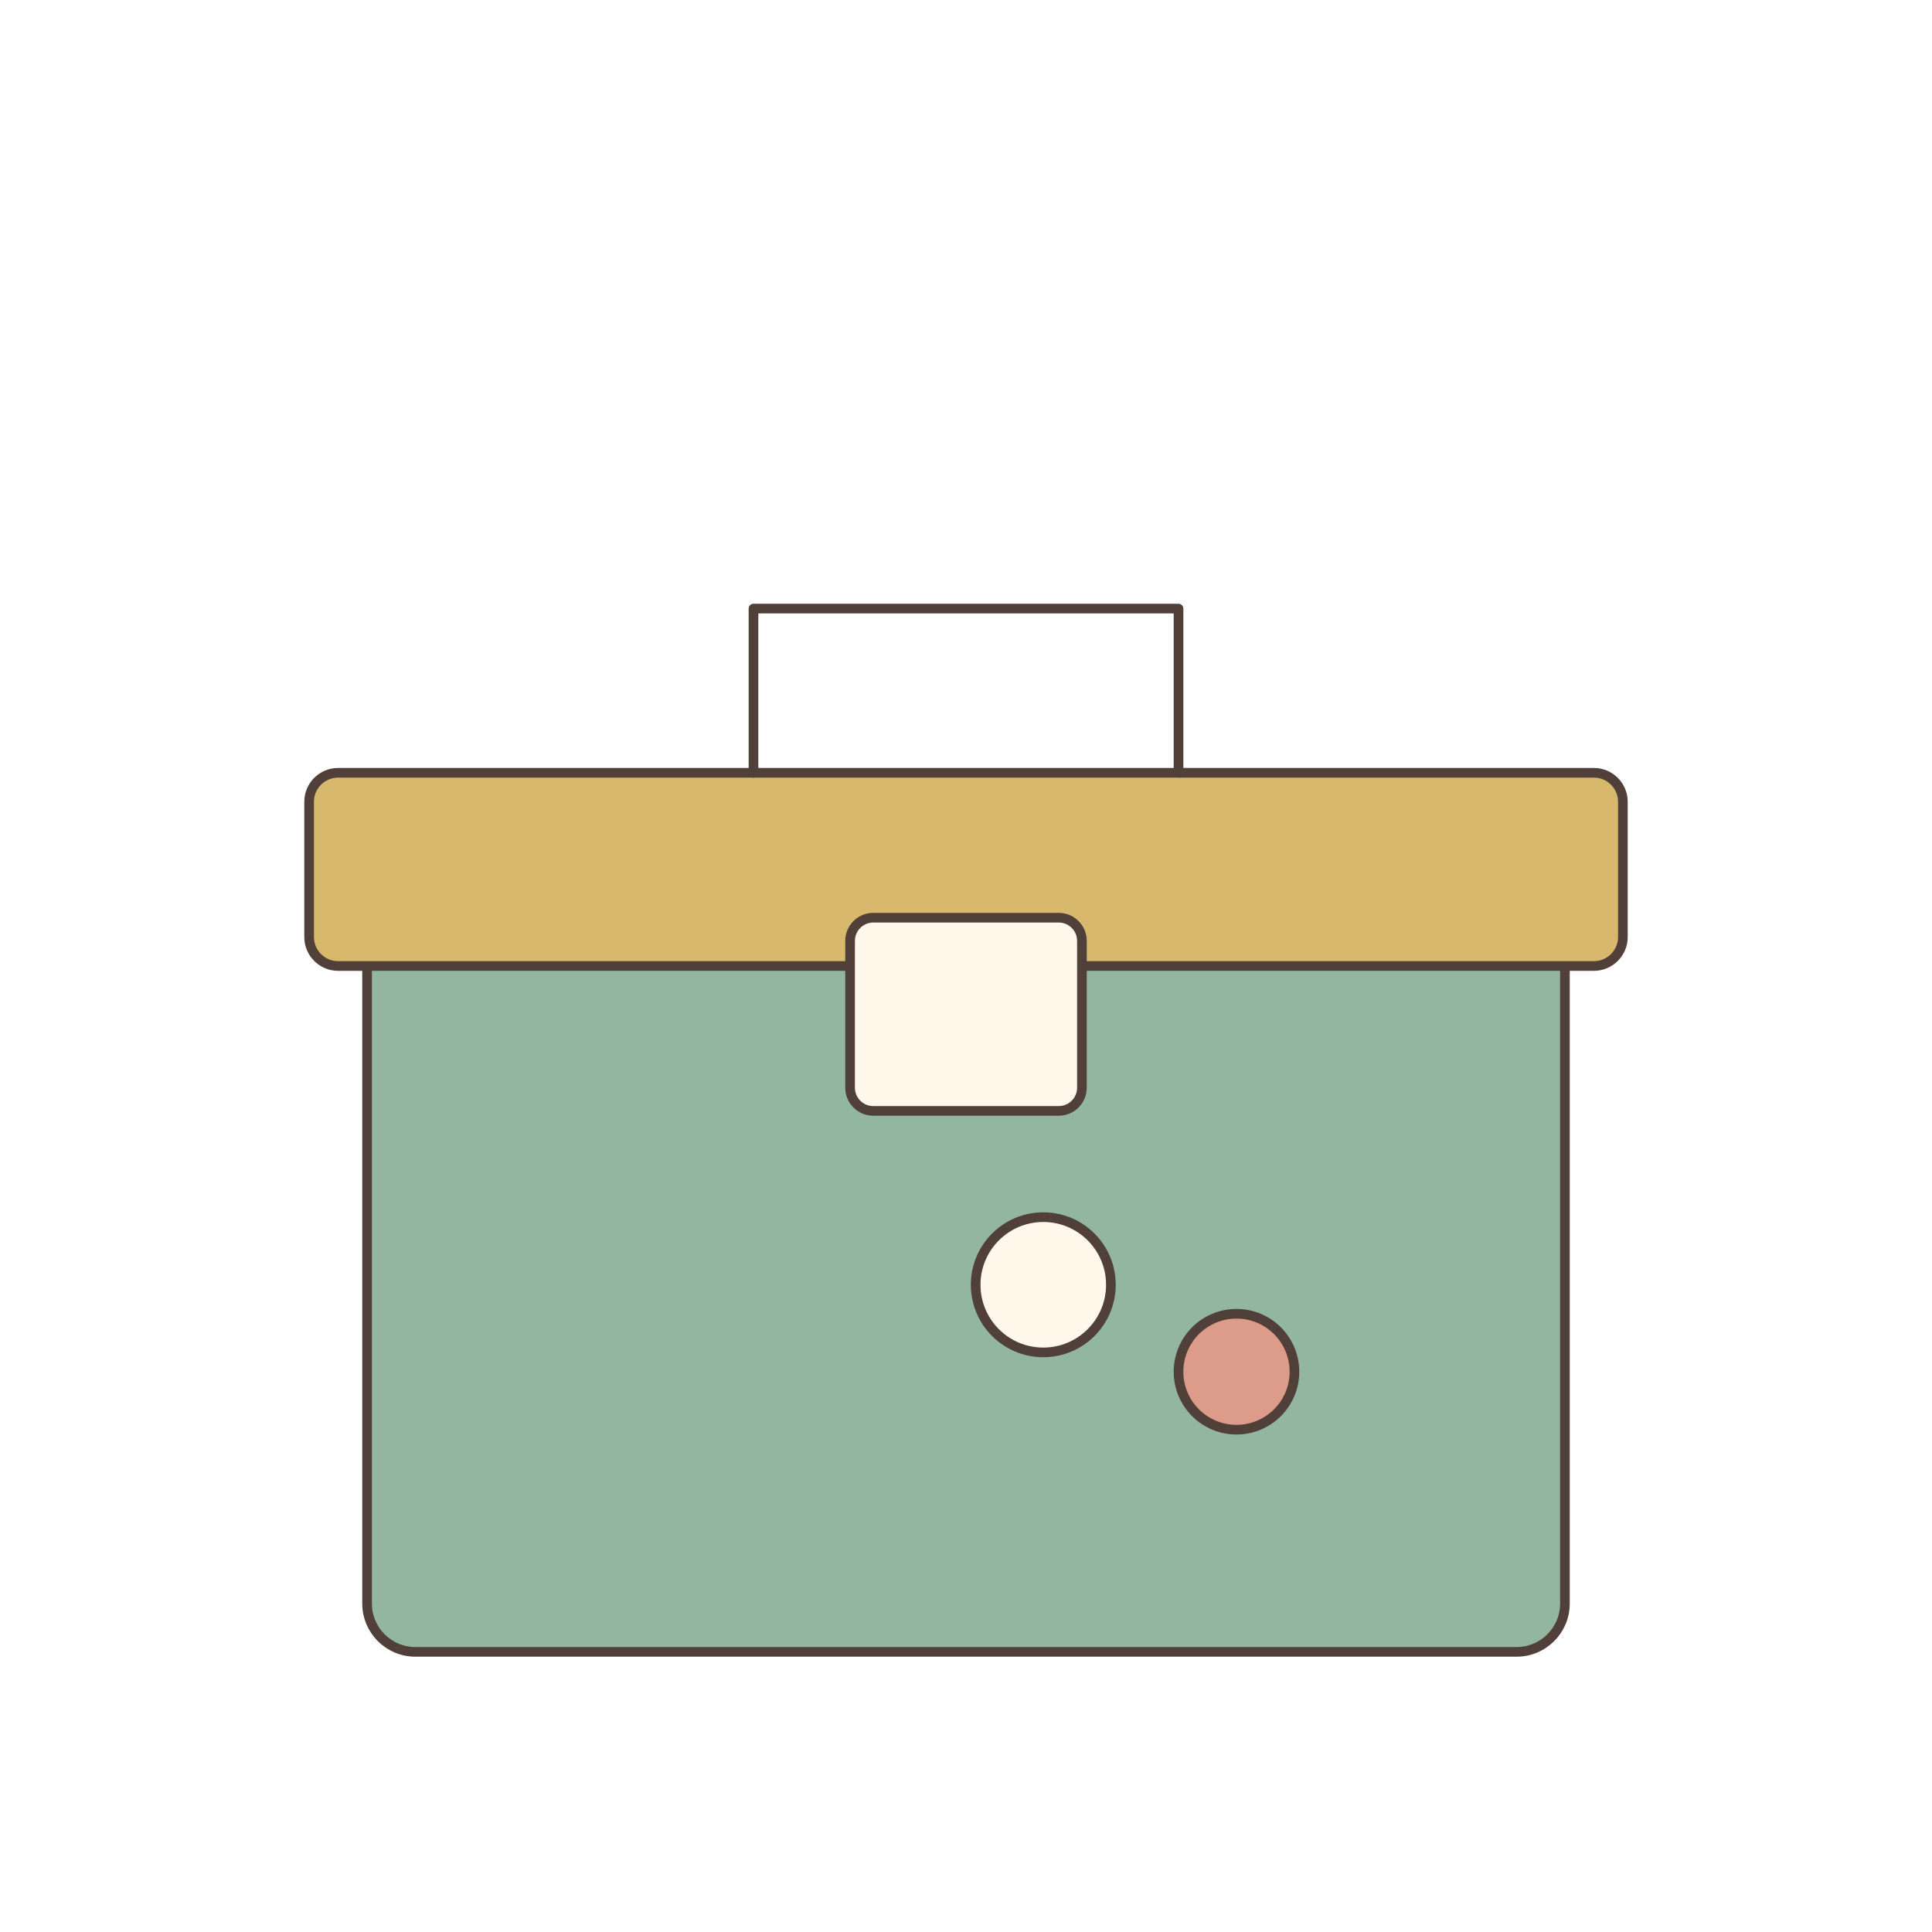
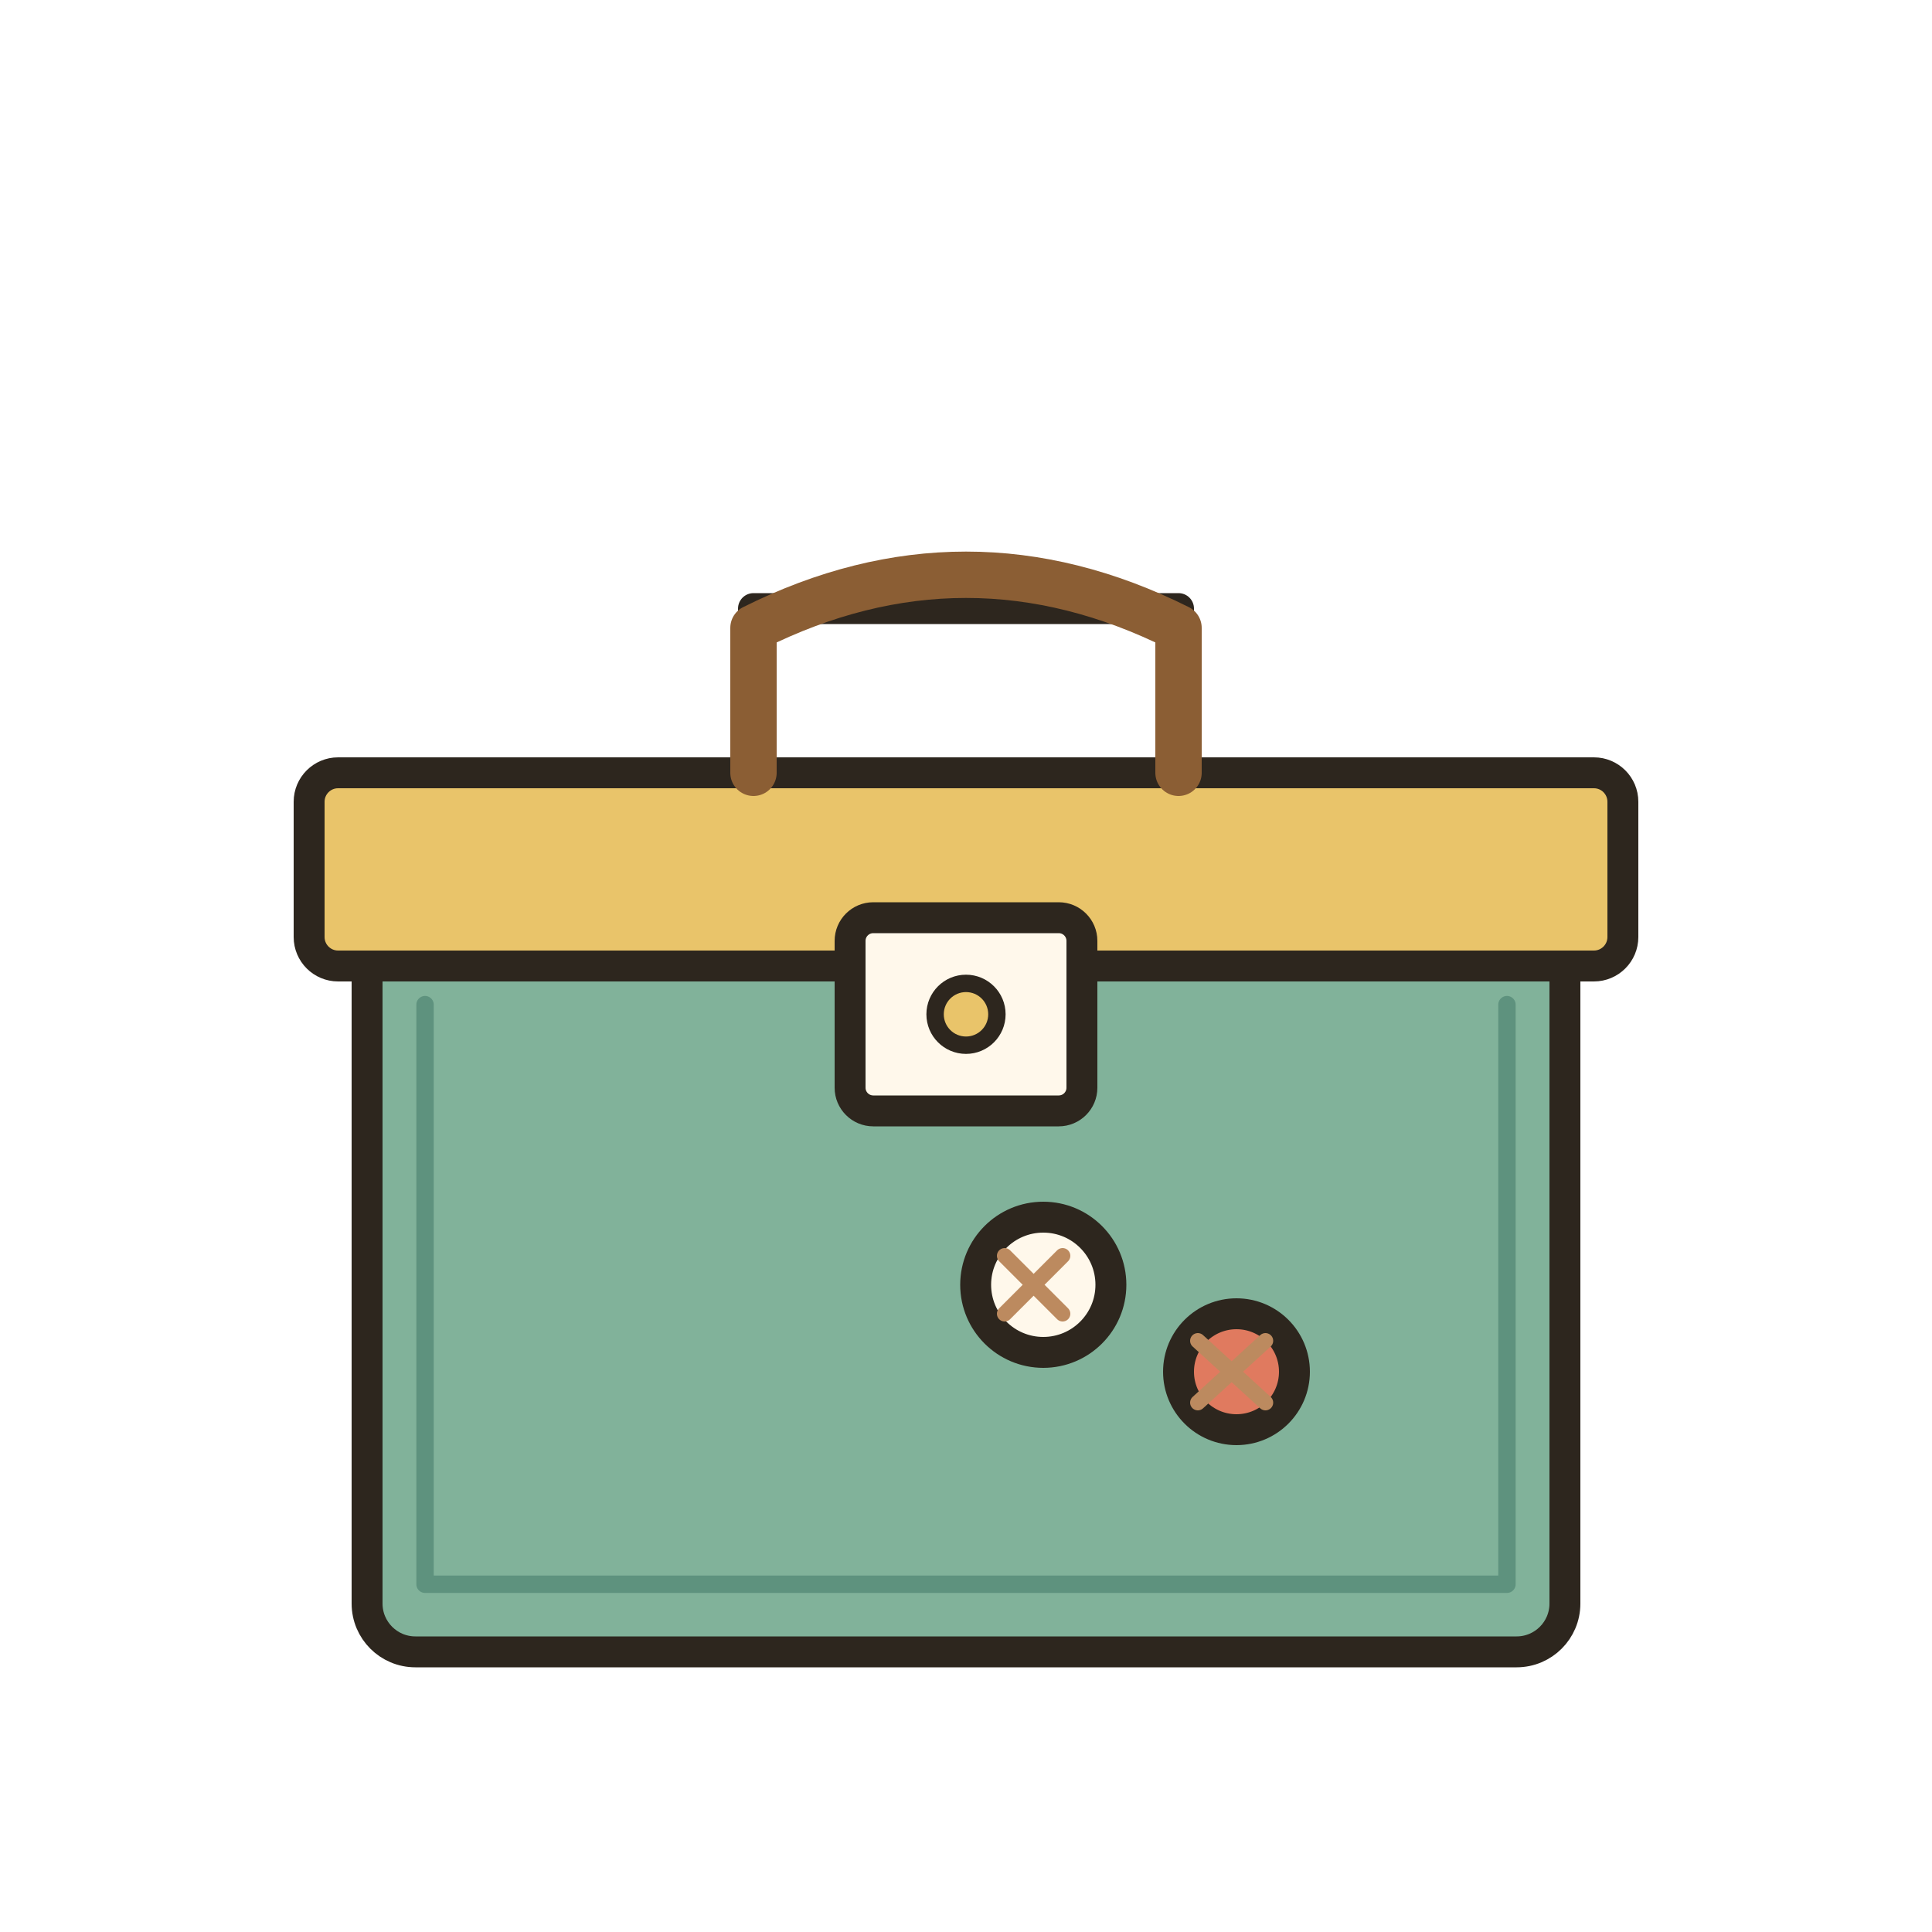
<svg xmlns="http://www.w3.org/2000/svg" viewBox="0 0 1000 1000" data-asset-id="fh_sewing">
-   <g id="prop" stroke="#514039" stroke-width="5" stroke-linejoin="round" stroke-linecap="round">
-     <rect x="190" y="455" width="620" height="400" rx="25" fill="#92b6a0" />
-     <rect x="160" y="400" width="680" height="100" rx="15" fill="#d7b86c" />
+   <g id="prop" stroke="#2d261e" stroke-width="16" stroke-linejoin="round" stroke-linecap="round">
+     <rect x="190" y="455" width="620" height="400" rx="25" fill="#81b29a" />
+     <rect x="160" y="400" width="680" height="100" rx="15" fill="#e9c46a" />
    <path d="M390 400 L390 315 L610 315 L610 400" fill="none" />
    <rect x="440" y="475" width="120" height="100" rx="12" fill="#fff8eb" />
    <ellipse cx="540" cy="665" rx="35" ry="35" fill="#fff8eb" />
-     <ellipse cx="640" cy="710" rx="30" ry="30" fill="#dd9c89" />
+     <ellipse cx="640" cy="710" rx="30" ry="30" fill="#e07a5f" />
+     <path d="M390 400 V325 Q500 270 610 325 V400" fill="none" stroke="#8b5e34" stroke-width="24" />
+     <path d="M220 520 V820 H780 V520" fill="none" stroke="#5e927e" stroke-width="9" />
+     <circle cx="500" cy="525" r="16" fill="#e9c46a" stroke-width="9" />
+     <path d="M520 650 L550 680 M550 650 L520 680 M620 694 L655 726 M655 694 L620 726" fill="none" stroke="#bc8a5f" stroke-width="8" />
  </g>
</svg>
